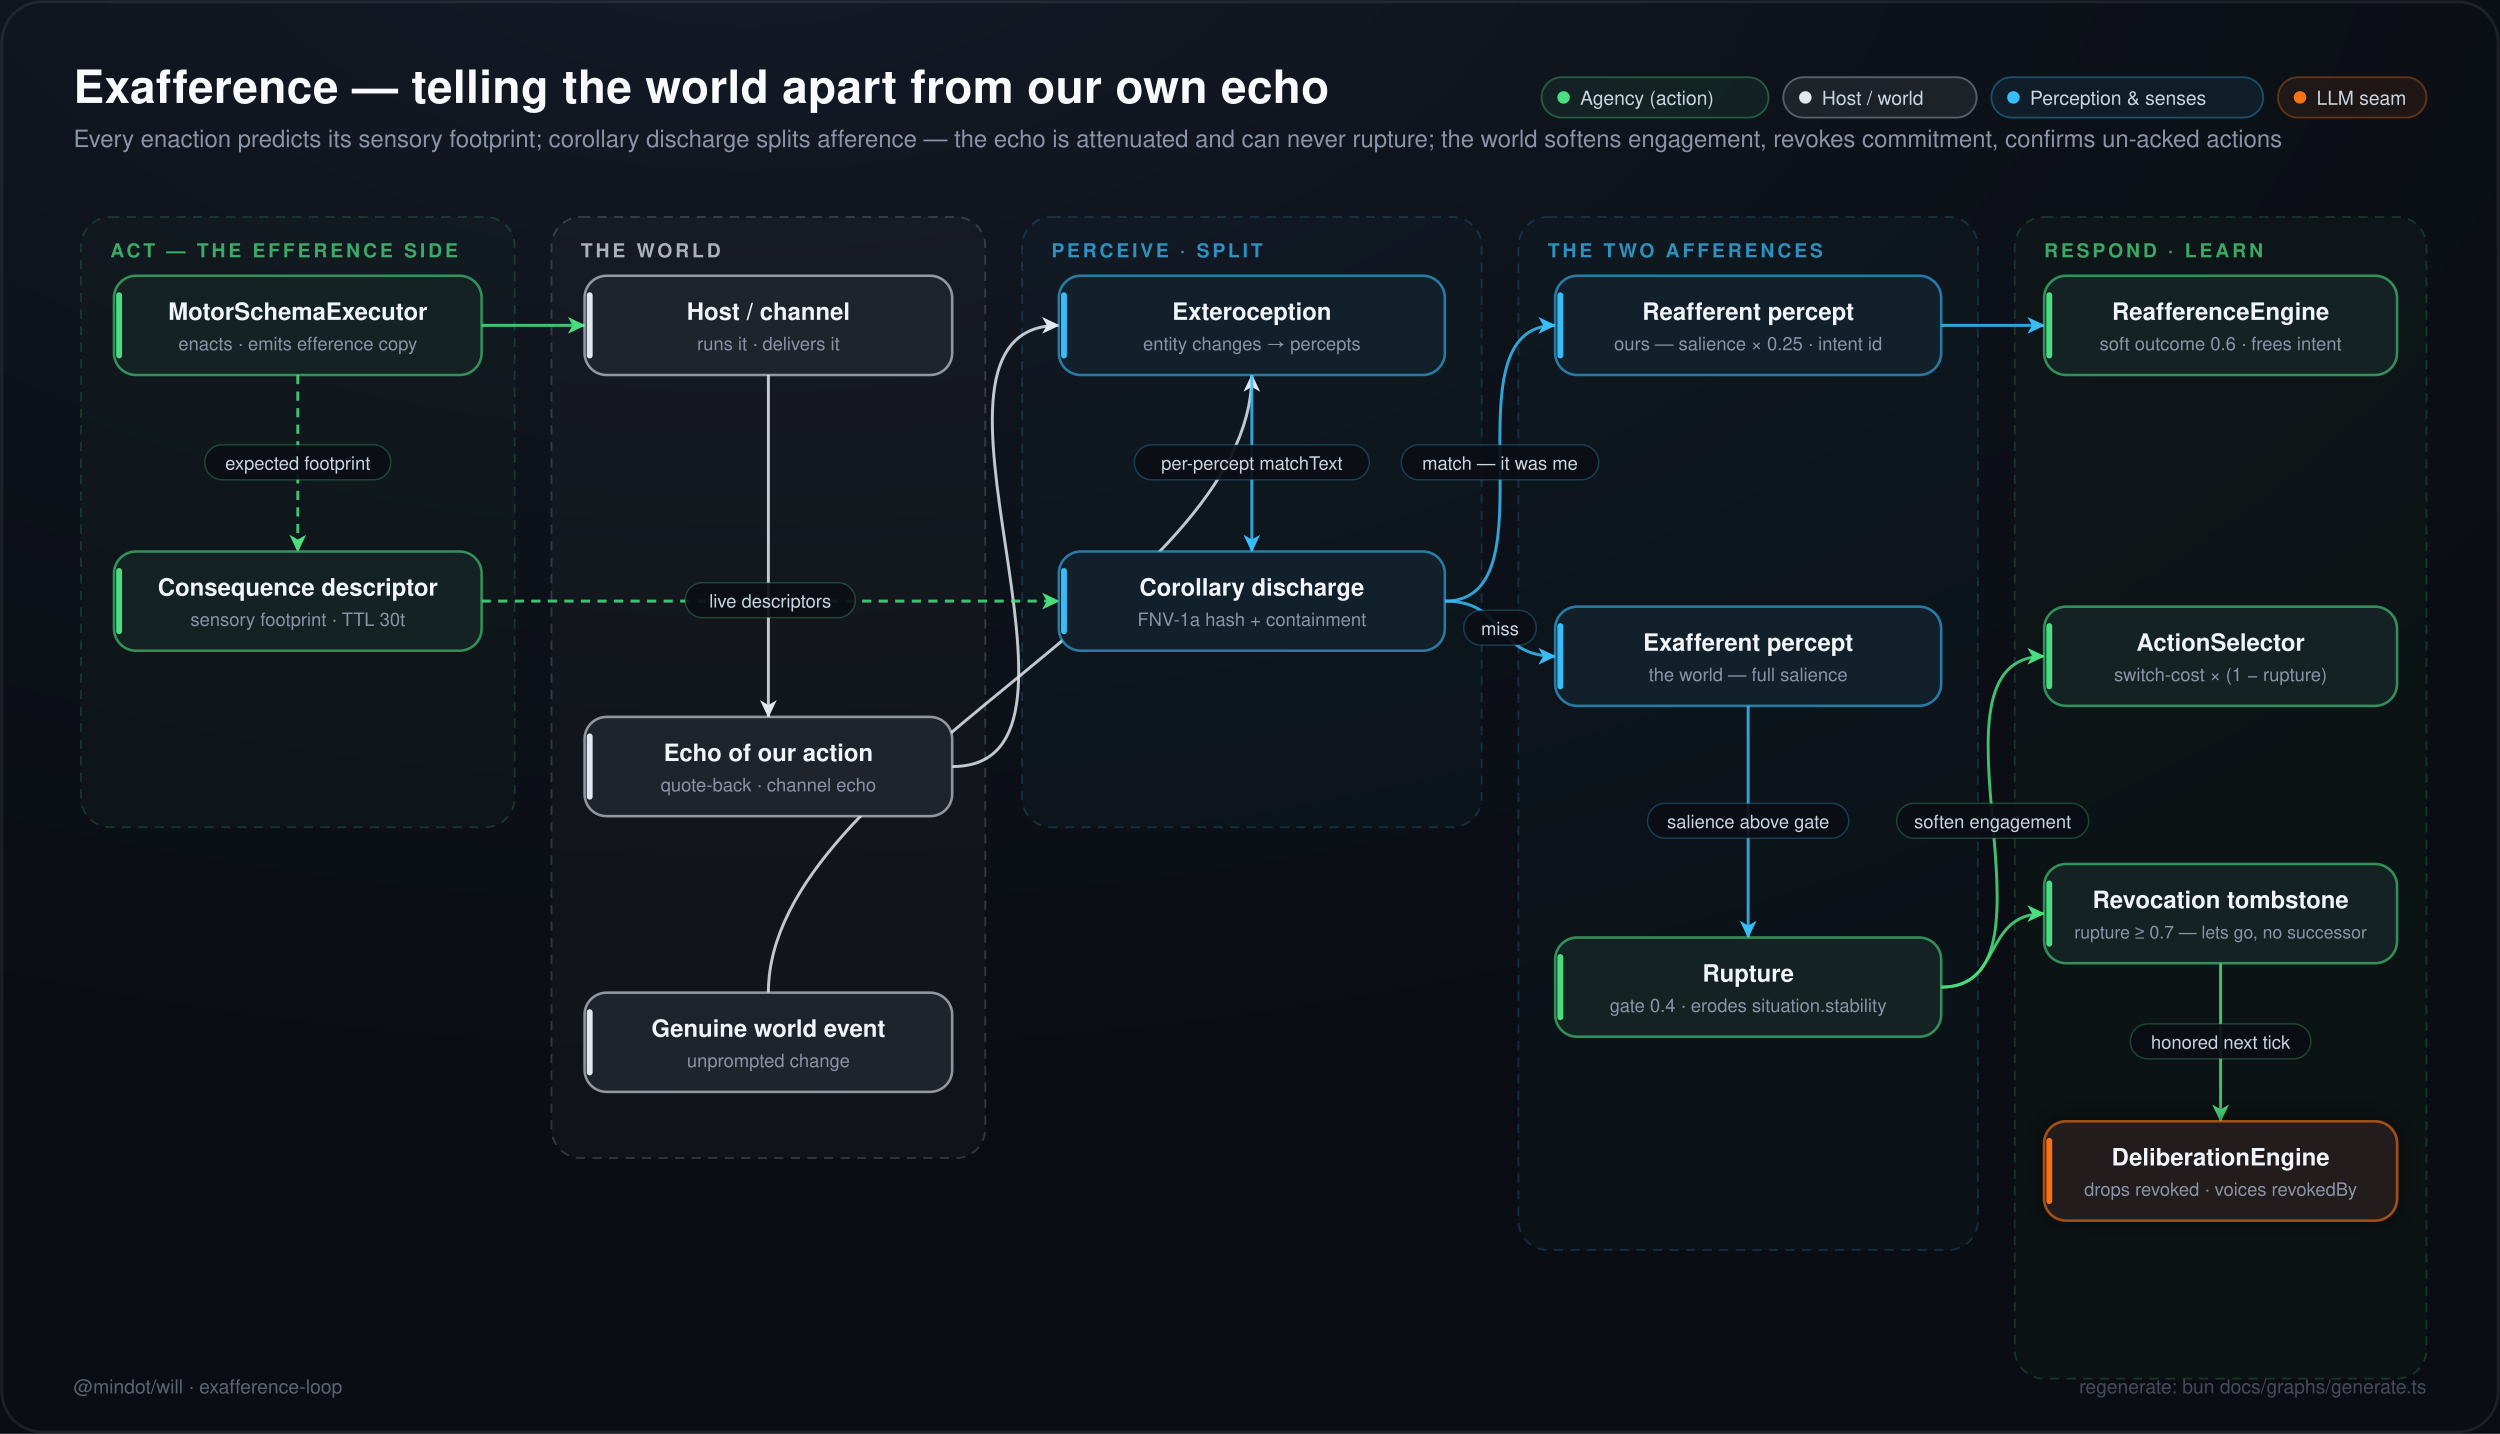
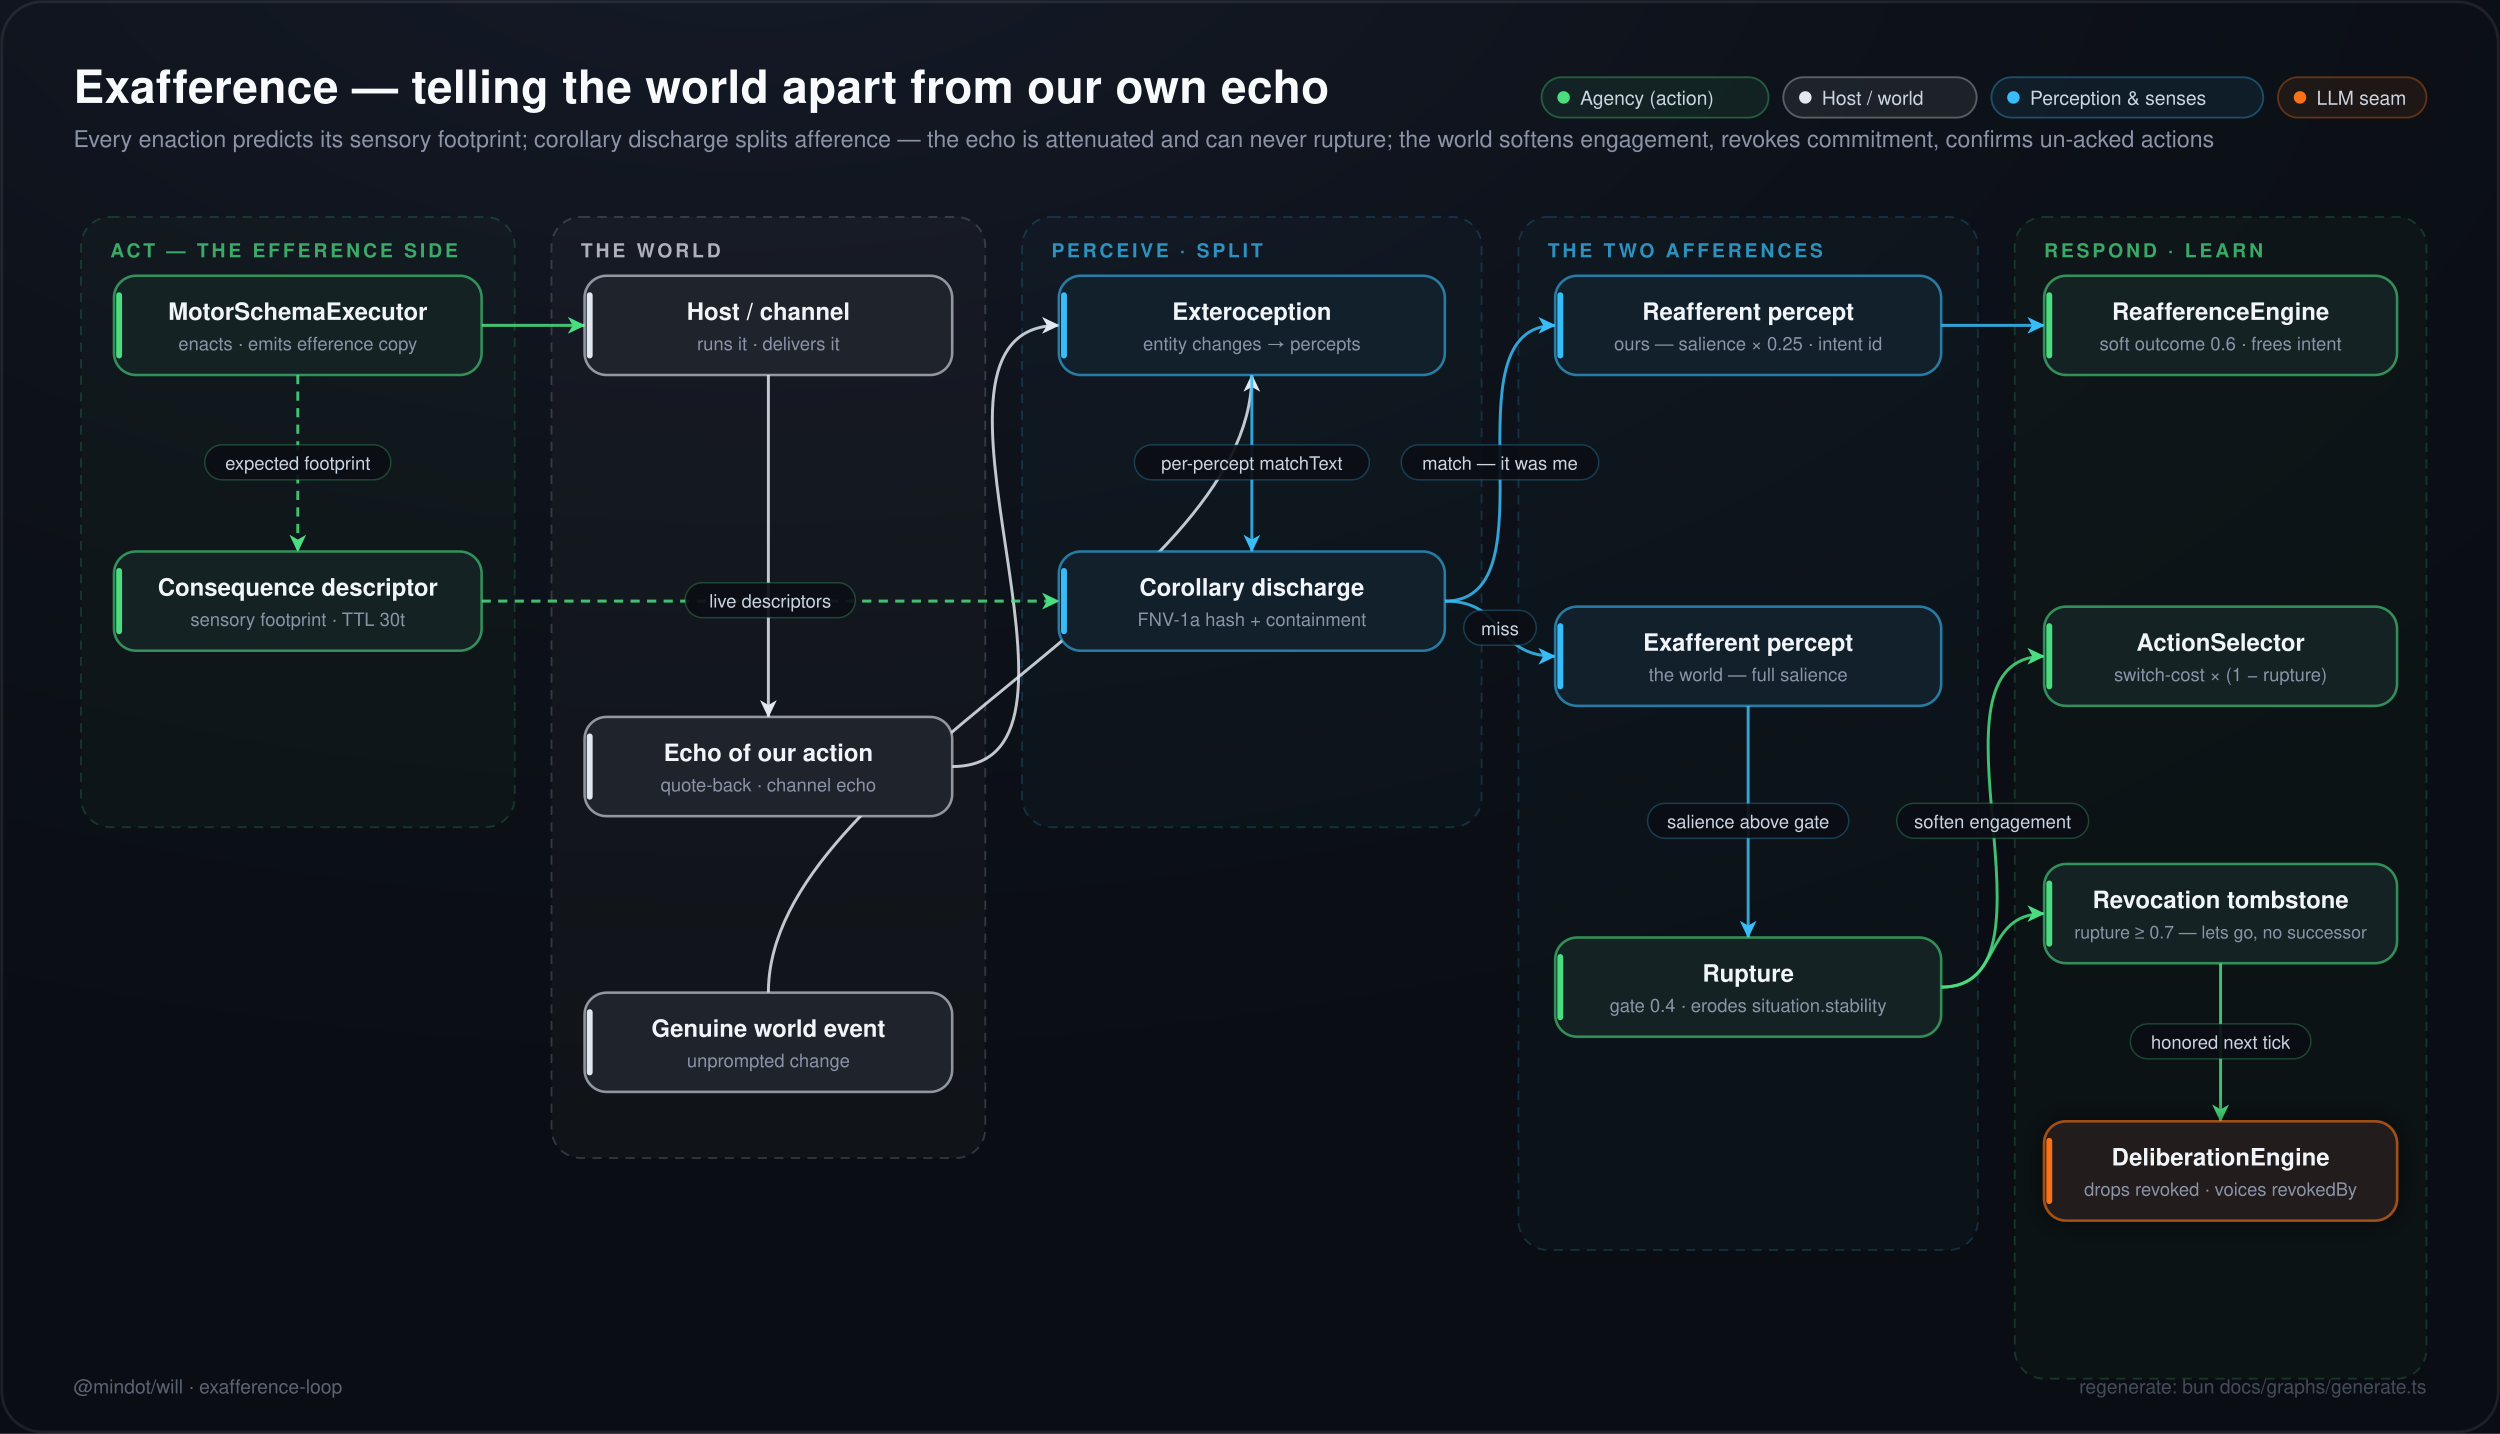
<svg xmlns="http://www.w3.org/2000/svg" width="1360" height="780" viewBox="0 0 1360 780" font-family="ui-sans-serif,-apple-system,'Segoe UI',Helvetica,Arial,sans-serif">
  <defs>
    <radialGradient id="sky" cx="30%" cy="-10%" r="90%">
      <stop offset="0%" stop-color="#151b28" />
      <stop offset="55%" stop-color="#0d1119" />
      <stop offset="100%" stop-color="#0a0d13" />
    </radialGradient>
    <filter id="glow" x="-60%" y="-60%" width="220%" height="220%">
      <feDropShadow dx="0" dy="0" stdDeviation="7" flood-opacity="0.55" />
    </filter>
    <marker id="arr-4ade80" viewBox="0 0 10 10" refX="8.4" refY="5" markerWidth="7.5" markerHeight="7.5" orient="auto-start-reverse">
      <path d="M 0.8 1.2 L 8.8 5 L 0.8 8.8 L 3 5 Z" fill="#4ade80" />
    </marker>
    <marker id="arr-e2e8f0" viewBox="0 0 10 10" refX="8.4" refY="5" markerWidth="7.5" markerHeight="7.5" orient="auto-start-reverse">
      <path d="M 0.8 1.2 L 8.8 5 L 0.8 8.8 L 3 5 Z" fill="#e2e8f0" />
    </marker>
    <marker id="arr-38bdf8" viewBox="0 0 10 10" refX="8.4" refY="5" markerWidth="7.5" markerHeight="7.5" orient="auto-start-reverse">
      <path d="M 0.8 1.2 L 8.8 5 L 0.8 8.8 L 3 5 Z" fill="#38bdf8" />
    </marker>
  </defs>
  <rect width="1360" height="780" fill="url(#sky)" />
  <rect x="1" y="1" width="1358" height="778" rx="22" fill="none" stroke="#ffffff14" stroke-width="1.5" />
  <text x="40" y="56" font-size="25" font-weight="700" fill="#f8fafc" letter-spacing="0.2">Exafference — telling the world apart from our own echo</text>
-   <text x="40" y="80" font-size="13" fill="#8b93a7">Every enaction predicts its sensory footprint; corollary discharge splits afference — the echo is attenuated and can never rupture; the world softens engagement, revokes commitment, confirms un-acked actions</text>
+   <text x="40" y="80" font-size="12.6" fill="#8b93a7">Every enaction predicts its sensory footprint; corollary discharge splits afference — the echo is attenuated and can never rupture; the world softens engagement, revokes commitment, confirms un-acked actions</text>
  <rect x="1239.2" y="42" width="80.8" height="22" rx="11" fill="#f9731614" stroke="#f9731655" stroke-width="1" />
  <circle cx="1251.2" cy="53" r="3.4" fill="#f97316" />
  <text x="1260.2" y="57" font-size="10.5" fill="#cbd5e1">LLM seam</text>
  <rect x="1083.3" y="42" width="147.9" height="22" rx="11" fill="#38bdf814" stroke="#38bdf855" stroke-width="1" />
  <circle cx="1095.3" cy="53" r="3.4" fill="#38bdf8" />
  <text x="1104.3" y="57" font-size="10.5" fill="#cbd5e1">Perception &amp; senses</text>
  <rect x="970.1" y="42" width="105.2" height="22" rx="11" fill="#e2e8f014" stroke="#e2e8f055" stroke-width="1" />
  <circle cx="982.1" cy="53" r="3.4" fill="#e2e8f0" />
  <text x="991.1" y="57" font-size="10.5" fill="#cbd5e1">Host / world</text>
  <rect x="838.6" y="42" width="123.5" height="22" rx="11" fill="#4ade8014" stroke="#4ade8055" stroke-width="1" />
  <circle cx="850.6" cy="53" r="3.4" fill="#4ade80" />
  <text x="859.6" y="57" font-size="10.5" fill="#cbd5e1">Agency (action)</text>
  <rect x="44" y="118" width="236" height="332" rx="16" fill="#4ade8007" stroke="#4ade802e" stroke-width="1" stroke-dasharray="5 4" />
  <text x="60" y="140" font-size="10.5" font-weight="700" letter-spacing="1.6" fill="#4ade80bb">ACT — THE EFFERENCE SIDE</text>
  <rect x="300" y="118" width="236" height="512" rx="16" fill="#e2e8f007" stroke="#e2e8f02e" stroke-width="1" stroke-dasharray="5 4" />
  <text x="316" y="140" font-size="10.5" font-weight="700" letter-spacing="1.6" fill="#e2e8f0bb">THE WORLD</text>
  <rect x="556" y="118" width="250" height="332" rx="16" fill="#38bdf807" stroke="#38bdf82e" stroke-width="1" stroke-dasharray="5 4" />
  <text x="572" y="140" font-size="10.5" font-weight="700" letter-spacing="1.6" fill="#38bdf8bb">PERCEIVE · SPLIT</text>
  <rect x="826" y="118" width="250" height="562" rx="16" fill="#38bdf807" stroke="#38bdf82e" stroke-width="1" stroke-dasharray="5 4" />
  <text x="842" y="140" font-size="10.5" font-weight="700" letter-spacing="1.6" fill="#38bdf8bb">THE TWO AFFERENCES</text>
  <rect x="1096" y="118" width="224" height="632" rx="16" fill="#4ade8007" stroke="#4ade802e" stroke-width="1" stroke-dasharray="5 4" />
  <text x="1112" y="140" font-size="10.5" font-weight="700" letter-spacing="1.6" fill="#4ade80bb">RESPOND · LEARN</text>
  <path d="M 262 177 C 296 177, 284 177, 318 177" fill="none" stroke="#4ade80" stroke-width="1.6" stroke-opacity="0.85" marker-end="url(#arr-4ade80)" />
  <path d="M 162 204 C 162 240.48, 162 263.52, 162 300" fill="none" stroke="#4ade80" stroke-width="1.6" stroke-opacity="0.85" stroke-dasharray="5 4" marker-end="url(#arr-4ade80)" />
-   <rect x="111.4" y="242" width="101.2" height="19" rx="9.5" fill="#0b0e14" fill-opacity="0.92" stroke="#4ade8044" stroke-width="0.8" />
-   <text x="162" y="255.5" font-size="10" fill="#cbd5e1" text-anchor="middle">expected footprint</text>
  <path d="M 418 204 C 418 274.68, 418 319.32, 418 390" fill="none" stroke="#e2e8f0" stroke-width="1.6" stroke-opacity="0.85" marker-end="url(#arr-e2e8f0)" />
  <path d="M 518 417 C 611.825 417, 482.175 177, 576 177" fill="none" stroke="#e2e8f0" stroke-width="1.6" stroke-opacity="0.85" marker-end="url(#arr-e2e8f0)" />
  <path d="M 418 540 C 418 420, 681 324, 681 204" fill="none" stroke="#e2e8f0" stroke-width="1.6" stroke-opacity="0.85" marker-end="url(#arr-e2e8f0)" />
  <path d="M 262 327 C 381.32 327, 456.68 327, 576 327" fill="none" stroke="#4ade80" stroke-width="1.6" stroke-opacity="0.85" stroke-dasharray="5 4" marker-end="url(#arr-4ade80)" />
-   <rect x="372.7" y="317" width="92.6" height="19" rx="9.5" fill="#0b0e14" fill-opacity="0.92" stroke="#4ade8044" stroke-width="0.8" />
-   <text x="419" y="330.5" font-size="10" fill="#cbd5e1" text-anchor="middle">live descriptors</text>
  <path d="M 681 204 C 681 240.48, 681 263.52, 681 300" fill="none" stroke="#38bdf8" stroke-width="1.6" stroke-opacity="0.85" marker-end="url(#arr-38bdf8)" />
-   <rect x="617.1" y="242" width="127.8" height="19" rx="9.5" fill="#0b0e14" fill-opacity="0.92" stroke="#38bdf844" stroke-width="0.8" />
-   <text x="681" y="255.5" font-size="10" fill="#cbd5e1" text-anchor="middle">per-percept matchText</text>
  <path d="M 786 327 C 847.391 327, 784.609 177, 846 177" fill="none" stroke="#38bdf8" stroke-width="1.6" stroke-opacity="0.85" marker-end="url(#arr-38bdf8)" />
-   <rect x="762.3" y="242" width="107.4" height="19" rx="9.5" fill="#0b0e14" fill-opacity="0.92" stroke="#38bdf844" stroke-width="0.8" />
-   <text x="816" y="255.5" font-size="10" fill="#cbd5e1" text-anchor="middle">match — it was me</text>
  <path d="M 786 327 C 820 327, 812 357, 846 357" fill="none" stroke="#38bdf8" stroke-width="1.6" stroke-opacity="0.85" marker-end="url(#arr-38bdf8)" />
-   <rect x="796.3" y="332" width="39.4" height="19" rx="9.5" fill="#0b0e14" fill-opacity="0.92" stroke="#38bdf844" stroke-width="0.8" />
-   <text x="816" y="345.5" font-size="10" fill="#cbd5e1" text-anchor="middle">miss</text>
  <path d="M 1056 177 C 1090 177, 1078 177, 1112 177" fill="none" stroke="#38bdf8" stroke-width="1.6" stroke-opacity="0.85" marker-end="url(#arr-38bdf8)" />
  <path d="M 951 384 C 951 431.88, 951 462.12, 951 510" fill="none" stroke="#38bdf8" stroke-width="1.6" stroke-opacity="0.85" marker-end="url(#arr-38bdf8)" />
-   <rect x="896.3" y="437" width="109.4" height="19" rx="9.5" fill="#0b0e14" fill-opacity="0.92" stroke="#38bdf844" stroke-width="0.8" />
-   <text x="951" y="450.5" font-size="10" fill="#cbd5e1" text-anchor="middle">salience above gate</text>
  <path d="M 1056 537 C 1127.634 537, 1040.366 357, 1112 357" fill="none" stroke="#4ade80" stroke-width="1.6" stroke-opacity="0.85" marker-end="url(#arr-4ade80)" />
-   <rect x="1031.8" y="437" width="104.4" height="19" rx="9.5" fill="#0b0e14" fill-opacity="0.92" stroke="#4ade8044" stroke-width="0.8" />
-   <text x="1084" y="450.5" font-size="10" fill="#cbd5e1" text-anchor="middle">soften engagement</text>
  <path d="M 1056 537 C 1090 537, 1078 497, 1112 497" fill="none" stroke="#4ade80" stroke-width="1.6" stroke-opacity="0.85" marker-end="url(#arr-4ade80)" />
  <path d="M 1208 524 C 1208 558, 1208 576, 1208 610" fill="none" stroke="#4ade80" stroke-width="1.6" stroke-opacity="0.85" marker-end="url(#arr-4ade80)" />
-   <rect x="1158.9" y="557" width="98.2" height="19" rx="9.5" fill="#0b0e14" fill-opacity="0.92" stroke="#4ade8044" stroke-width="0.8" />
-   <text x="1208" y="570.5" font-size="10" fill="#cbd5e1" text-anchor="middle">honored next tick</text>
  <g>
    <rect x="62" y="150" width="200" height="54" rx="12" fill="#10141d" stroke="#4ade8099" stroke-width="1.4" />
    <rect x="62" y="150" width="200" height="54" rx="12" fill="#4ade8012" />
    <rect x="63.2" y="159" width="3.2" height="36" rx="1.6" fill="#4ade80" />
    <text x="162" y="174" font-size="13" font-weight="600" fill="#f1f5f9" text-anchor="middle">MotorSchemaExecutor</text>
    <text x="162" y="190.5" font-size="10" fill="#8b93a7" text-anchor="middle">enacts · emits efference copy</text>
  </g>
  <g>
    <rect x="62" y="300" width="200" height="54" rx="12" fill="#10141d" stroke="#4ade8099" stroke-width="1.4" />
    <rect x="62" y="300" width="200" height="54" rx="12" fill="#4ade8012" />
    <rect x="63.2" y="309" width="3.2" height="36" rx="1.6" fill="#4ade80" />
    <text x="162" y="324" font-size="13" font-weight="600" fill="#f1f5f9" text-anchor="middle">Consequence descriptor</text>
    <text x="162" y="340.5" font-size="10" fill="#8b93a7" text-anchor="middle">sensory footprint · TTL 30t</text>
  </g>
  <g>
    <rect x="318" y="150" width="200" height="54" rx="12" fill="#10141d" stroke="#e2e8f099" stroke-width="1.4" />
    <rect x="318" y="150" width="200" height="54" rx="12" fill="#e2e8f012" />
    <rect x="319.2" y="159" width="3.2" height="36" rx="1.6" fill="#e2e8f0" />
    <text x="418" y="174" font-size="13" font-weight="600" fill="#f1f5f9" text-anchor="middle">Host / channel</text>
    <text x="418" y="190.5" font-size="10" fill="#8b93a7" text-anchor="middle">runs it · delivers it</text>
  </g>
  <g>
    <rect x="318" y="390" width="200" height="54" rx="12" fill="#10141d" stroke="#e2e8f099" stroke-width="1.4" />
    <rect x="318" y="390" width="200" height="54" rx="12" fill="#e2e8f012" />
    <rect x="319.2" y="399" width="3.2" height="36" rx="1.6" fill="#e2e8f0" />
    <text x="418" y="414" font-size="13" font-weight="600" fill="#f1f5f9" text-anchor="middle">Echo of our action</text>
    <text x="418" y="430.5" font-size="10" fill="#8b93a7" text-anchor="middle">quote-back · channel echo</text>
  </g>
  <g>
    <rect x="318" y="540" width="200" height="54" rx="12" fill="#10141d" stroke="#e2e8f099" stroke-width="1.4" />
    <rect x="318" y="540" width="200" height="54" rx="12" fill="#e2e8f012" />
    <rect x="319.2" y="549" width="3.2" height="36" rx="1.6" fill="#e2e8f0" />
    <text x="418" y="564" font-size="13" font-weight="600" fill="#f1f5f9" text-anchor="middle">Genuine world event</text>
    <text x="418" y="580.5" font-size="10" fill="#8b93a7" text-anchor="middle">unprompted change</text>
  </g>
  <g>
    <rect x="576" y="150" width="210" height="54" rx="12" fill="#10141d" stroke="#38bdf899" stroke-width="1.4" />
    <rect x="576" y="150" width="210" height="54" rx="12" fill="#38bdf812" />
    <rect x="577.2" y="159" width="3.2" height="36" rx="1.6" fill="#38bdf8" />
    <text x="681" y="174" font-size="13" font-weight="600" fill="#f1f5f9" text-anchor="middle">Exteroception</text>
    <text x="681" y="190.5" font-size="10" fill="#8b93a7" text-anchor="middle">entity changes → percepts</text>
  </g>
  <g>
    <rect x="576" y="300" width="210" height="54" rx="12" fill="#10141d" stroke="#38bdf899" stroke-width="1.4" />
    <rect x="576" y="300" width="210" height="54" rx="12" fill="#38bdf812" />
    <rect x="577.2" y="309" width="3.2" height="36" rx="1.6" fill="#38bdf8" />
    <text x="681" y="324" font-size="13" font-weight="600" fill="#f1f5f9" text-anchor="middle">Corollary discharge</text>
    <text x="681" y="340.5" font-size="10" fill="#8b93a7" text-anchor="middle">FNV-1a hash + containment</text>
  </g>
  <g>
    <rect x="846" y="150" width="210" height="54" rx="12" fill="#10141d" stroke="#38bdf899" stroke-width="1.4" />
    <rect x="846" y="150" width="210" height="54" rx="12" fill="#38bdf812" />
    <rect x="847.2" y="159" width="3.2" height="36" rx="1.6" fill="#38bdf8" />
    <text x="951" y="174" font-size="13" font-weight="600" fill="#f1f5f9" text-anchor="middle">Reafferent percept</text>
    <text x="951" y="190.5" font-size="10" fill="#8b93a7" text-anchor="middle">ours — salience × 0.25 · intent id</text>
  </g>
  <g>
    <rect x="846" y="330" width="210" height="54" rx="12" fill="#10141d" stroke="#38bdf899" stroke-width="1.4" />
    <rect x="846" y="330" width="210" height="54" rx="12" fill="#38bdf812" />
    <rect x="847.2" y="339" width="3.2" height="36" rx="1.6" fill="#38bdf8" />
    <text x="951" y="354" font-size="13" font-weight="600" fill="#f1f5f9" text-anchor="middle">Exafferent percept</text>
    <text x="951" y="370.5" font-size="10" fill="#8b93a7" text-anchor="middle">the world — full salience</text>
  </g>
  <g>
    <rect x="846" y="510" width="210" height="54" rx="12" fill="#10141d" stroke="#4ade8099" stroke-width="1.4" />
    <rect x="846" y="510" width="210" height="54" rx="12" fill="#4ade8012" />
    <rect x="847.2" y="519" width="3.2" height="36" rx="1.6" fill="#4ade80" />
    <text x="951" y="534" font-size="13" font-weight="600" fill="#f1f5f9" text-anchor="middle">Rupture</text>
    <text x="951" y="550.5" font-size="10" fill="#8b93a7" text-anchor="middle">gate 0.4 · erodes situation.stability</text>
  </g>
  <g>
    <rect x="1112" y="150" width="192" height="54" rx="12" fill="#10141d" stroke="#4ade8099" stroke-width="1.4" />
    <rect x="1112" y="150" width="192" height="54" rx="12" fill="#4ade8012" />
    <rect x="1113.2" y="159" width="3.2" height="36" rx="1.6" fill="#4ade80" />
    <text x="1208" y="174" font-size="13" font-weight="600" fill="#f1f5f9" text-anchor="middle">ReafferenceEngine</text>
    <text x="1208" y="190.5" font-size="10" fill="#8b93a7" text-anchor="middle">soft outcome 0.6 · frees intent</text>
  </g>
  <g>
    <rect x="1112" y="330" width="192" height="54" rx="12" fill="#10141d" stroke="#4ade8099" stroke-width="1.4" />
    <rect x="1112" y="330" width="192" height="54" rx="12" fill="#4ade8012" />
    <rect x="1113.2" y="339" width="3.2" height="36" rx="1.6" fill="#4ade80" />
    <text x="1208" y="354" font-size="13" font-weight="600" fill="#f1f5f9" text-anchor="middle">ActionSelector</text>
    <text x="1208" y="370.5" font-size="10" fill="#8b93a7" text-anchor="middle">switch-cost × (1 − rupture)</text>
  </g>
  <g>
    <rect x="1112" y="470" width="192" height="54" rx="12" fill="#10141d" stroke="#4ade8099" stroke-width="1.4" />
    <rect x="1112" y="470" width="192" height="54" rx="12" fill="#4ade8012" />
    <rect x="1113.2" y="479" width="3.2" height="36" rx="1.6" fill="#4ade80" />
    <text x="1208" y="494" font-size="13" font-weight="600" fill="#f1f5f9" text-anchor="middle">Revocation tombstone</text>
    <text x="1208" y="510.5" font-size="9.6" fill="#8b93a7" text-anchor="middle">rupture ≥ 0.7 — lets go, no successor</text>
  </g>
  <g filter="url(#glow)" color="#f97316">
    <rect x="1112" y="610" width="192" height="54" rx="12" fill="#10141d" stroke="#f9731699" stroke-width="1.4" />
    <rect x="1112" y="610" width="192" height="54" rx="12" fill="#f9731612" />
    <rect x="1113.2" y="619" width="3.2" height="36" rx="1.6" fill="#f97316" />
    <text x="1208" y="634" font-size="13" font-weight="600" fill="#f1f5f9" text-anchor="middle">DeliberationEngine</text>
    <text x="1208" y="650.5" font-size="10" fill="#8b93a7" text-anchor="middle">drops revoked · voices revokedBy</text>
  </g>
+   <rect x="111.4" y="242" width="101.2" height="19" rx="9.5" fill="#0b0e14" fill-opacity="0.92" stroke="#4ade8044" stroke-width="0.8" />
+   <text x="162" y="255.5" font-size="10" fill="#cbd5e1" text-anchor="middle">expected footprint</text>
+   <rect x="372.7" y="317" width="92.6" height="19" rx="9.5" fill="#0b0e14" fill-opacity="0.92" stroke="#4ade8044" stroke-width="0.8" />
+   <text x="419" y="330.5" font-size="10" fill="#cbd5e1" text-anchor="middle">live descriptors</text>
+   <rect x="617.1" y="242" width="127.8" height="19" rx="9.5" fill="#0b0e14" fill-opacity="0.92" stroke="#38bdf844" stroke-width="0.8" />
+   <text x="681" y="255.5" font-size="10" fill="#cbd5e1" text-anchor="middle">per-percept matchText</text>
+   <rect x="762.3" y="242" width="107.4" height="19" rx="9.5" fill="#0b0e14" fill-opacity="0.92" stroke="#38bdf844" stroke-width="0.8" />
+   <text x="816" y="255.5" font-size="10" fill="#cbd5e1" text-anchor="middle">match — it was me</text>
+   <rect x="796.3" y="332" width="39.4" height="19" rx="9.5" fill="#0b0e14" fill-opacity="0.92" stroke="#38bdf844" stroke-width="0.8" />
+   <text x="816" y="345.5" font-size="10" fill="#cbd5e1" text-anchor="middle">miss</text>
+   <rect x="896.3" y="437" width="109.4" height="19" rx="9.5" fill="#0b0e14" fill-opacity="0.92" stroke="#38bdf844" stroke-width="0.8" />
+   <text x="951" y="450.5" font-size="10" fill="#cbd5e1" text-anchor="middle">salience above gate</text>
+   <rect x="1031.8" y="437" width="104.4" height="19" rx="9.5" fill="#0b0e14" fill-opacity="0.92" stroke="#4ade8044" stroke-width="0.8" />
+   <text x="1084" y="450.5" font-size="10" fill="#cbd5e1" text-anchor="middle">soften engagement</text>
+   <rect x="1158.9" y="557" width="98.2" height="19" rx="9.5" fill="#0b0e14" fill-opacity="0.92" stroke="#4ade8044" stroke-width="0.8" />
+   <text x="1208" y="570.5" font-size="10" fill="#cbd5e1" text-anchor="middle">honored next tick</text>
  <text x="40" y="758" font-size="10.5" fill="#5b6372">@mindot/will · exafference-loop</text>
  <text x="1320" y="758" font-size="10.5" fill="#454c59" text-anchor="end">regenerate: bun docs/graphs/generate.ts</text>
</svg>
